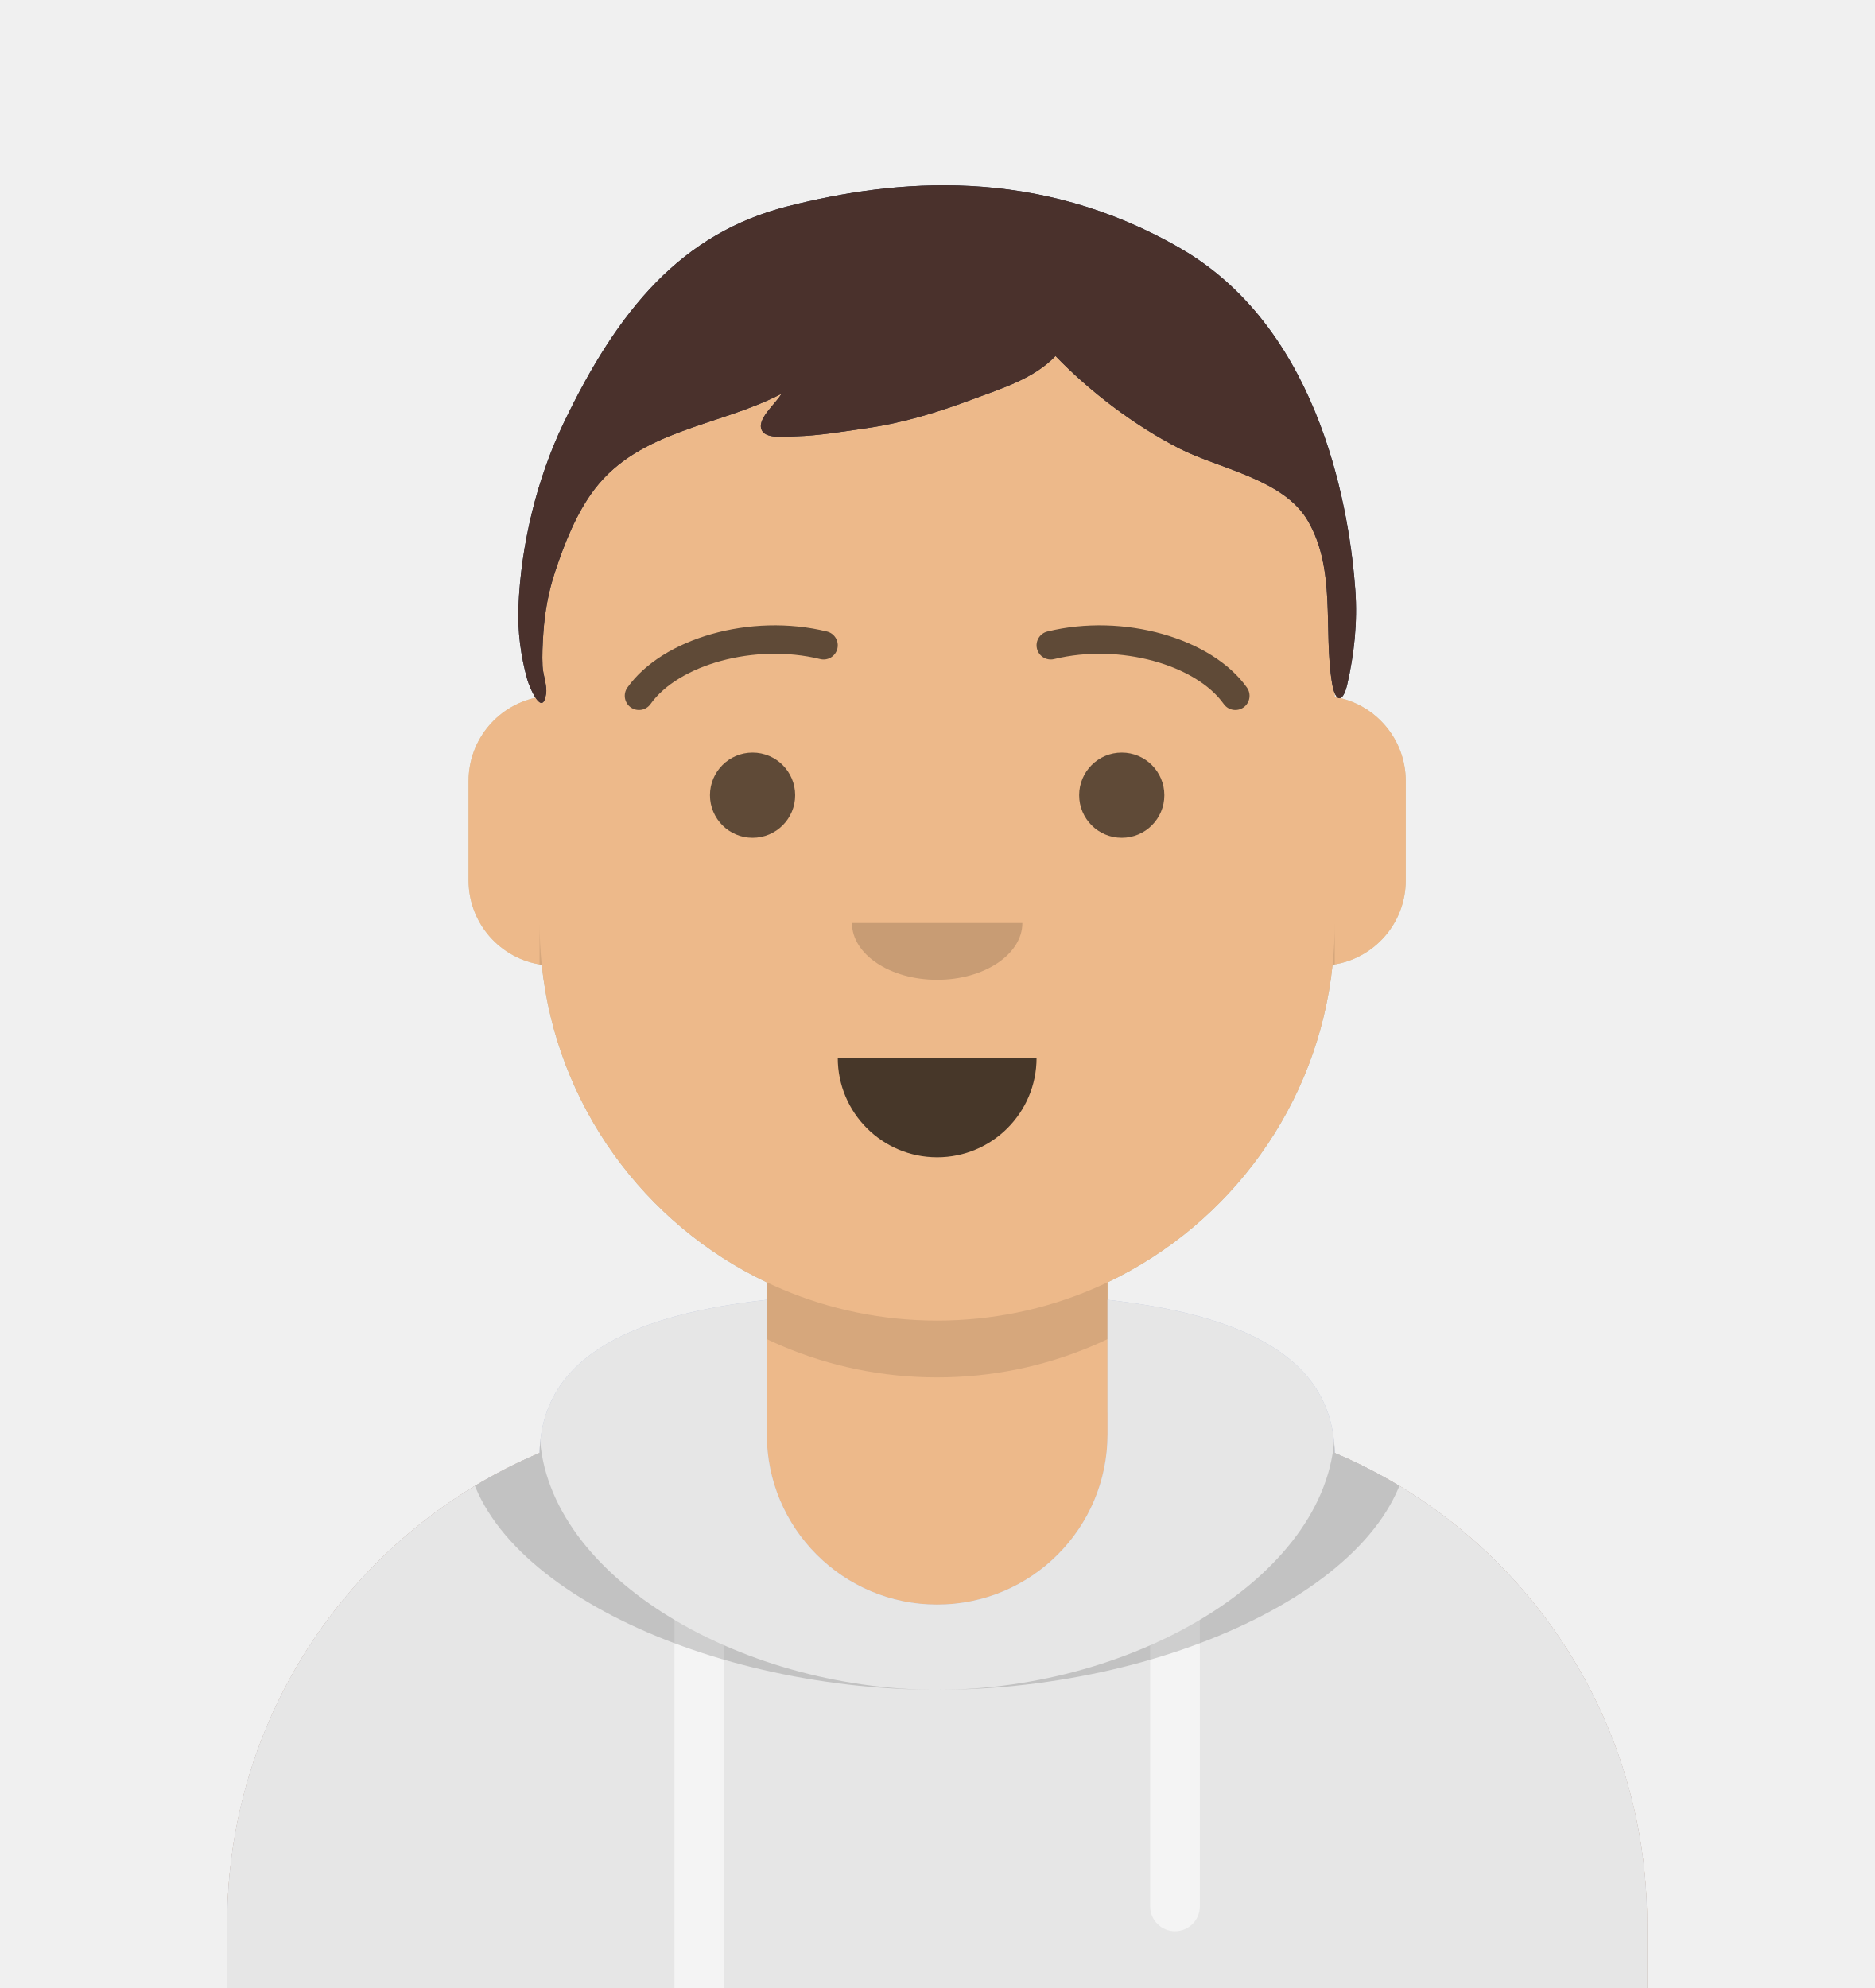
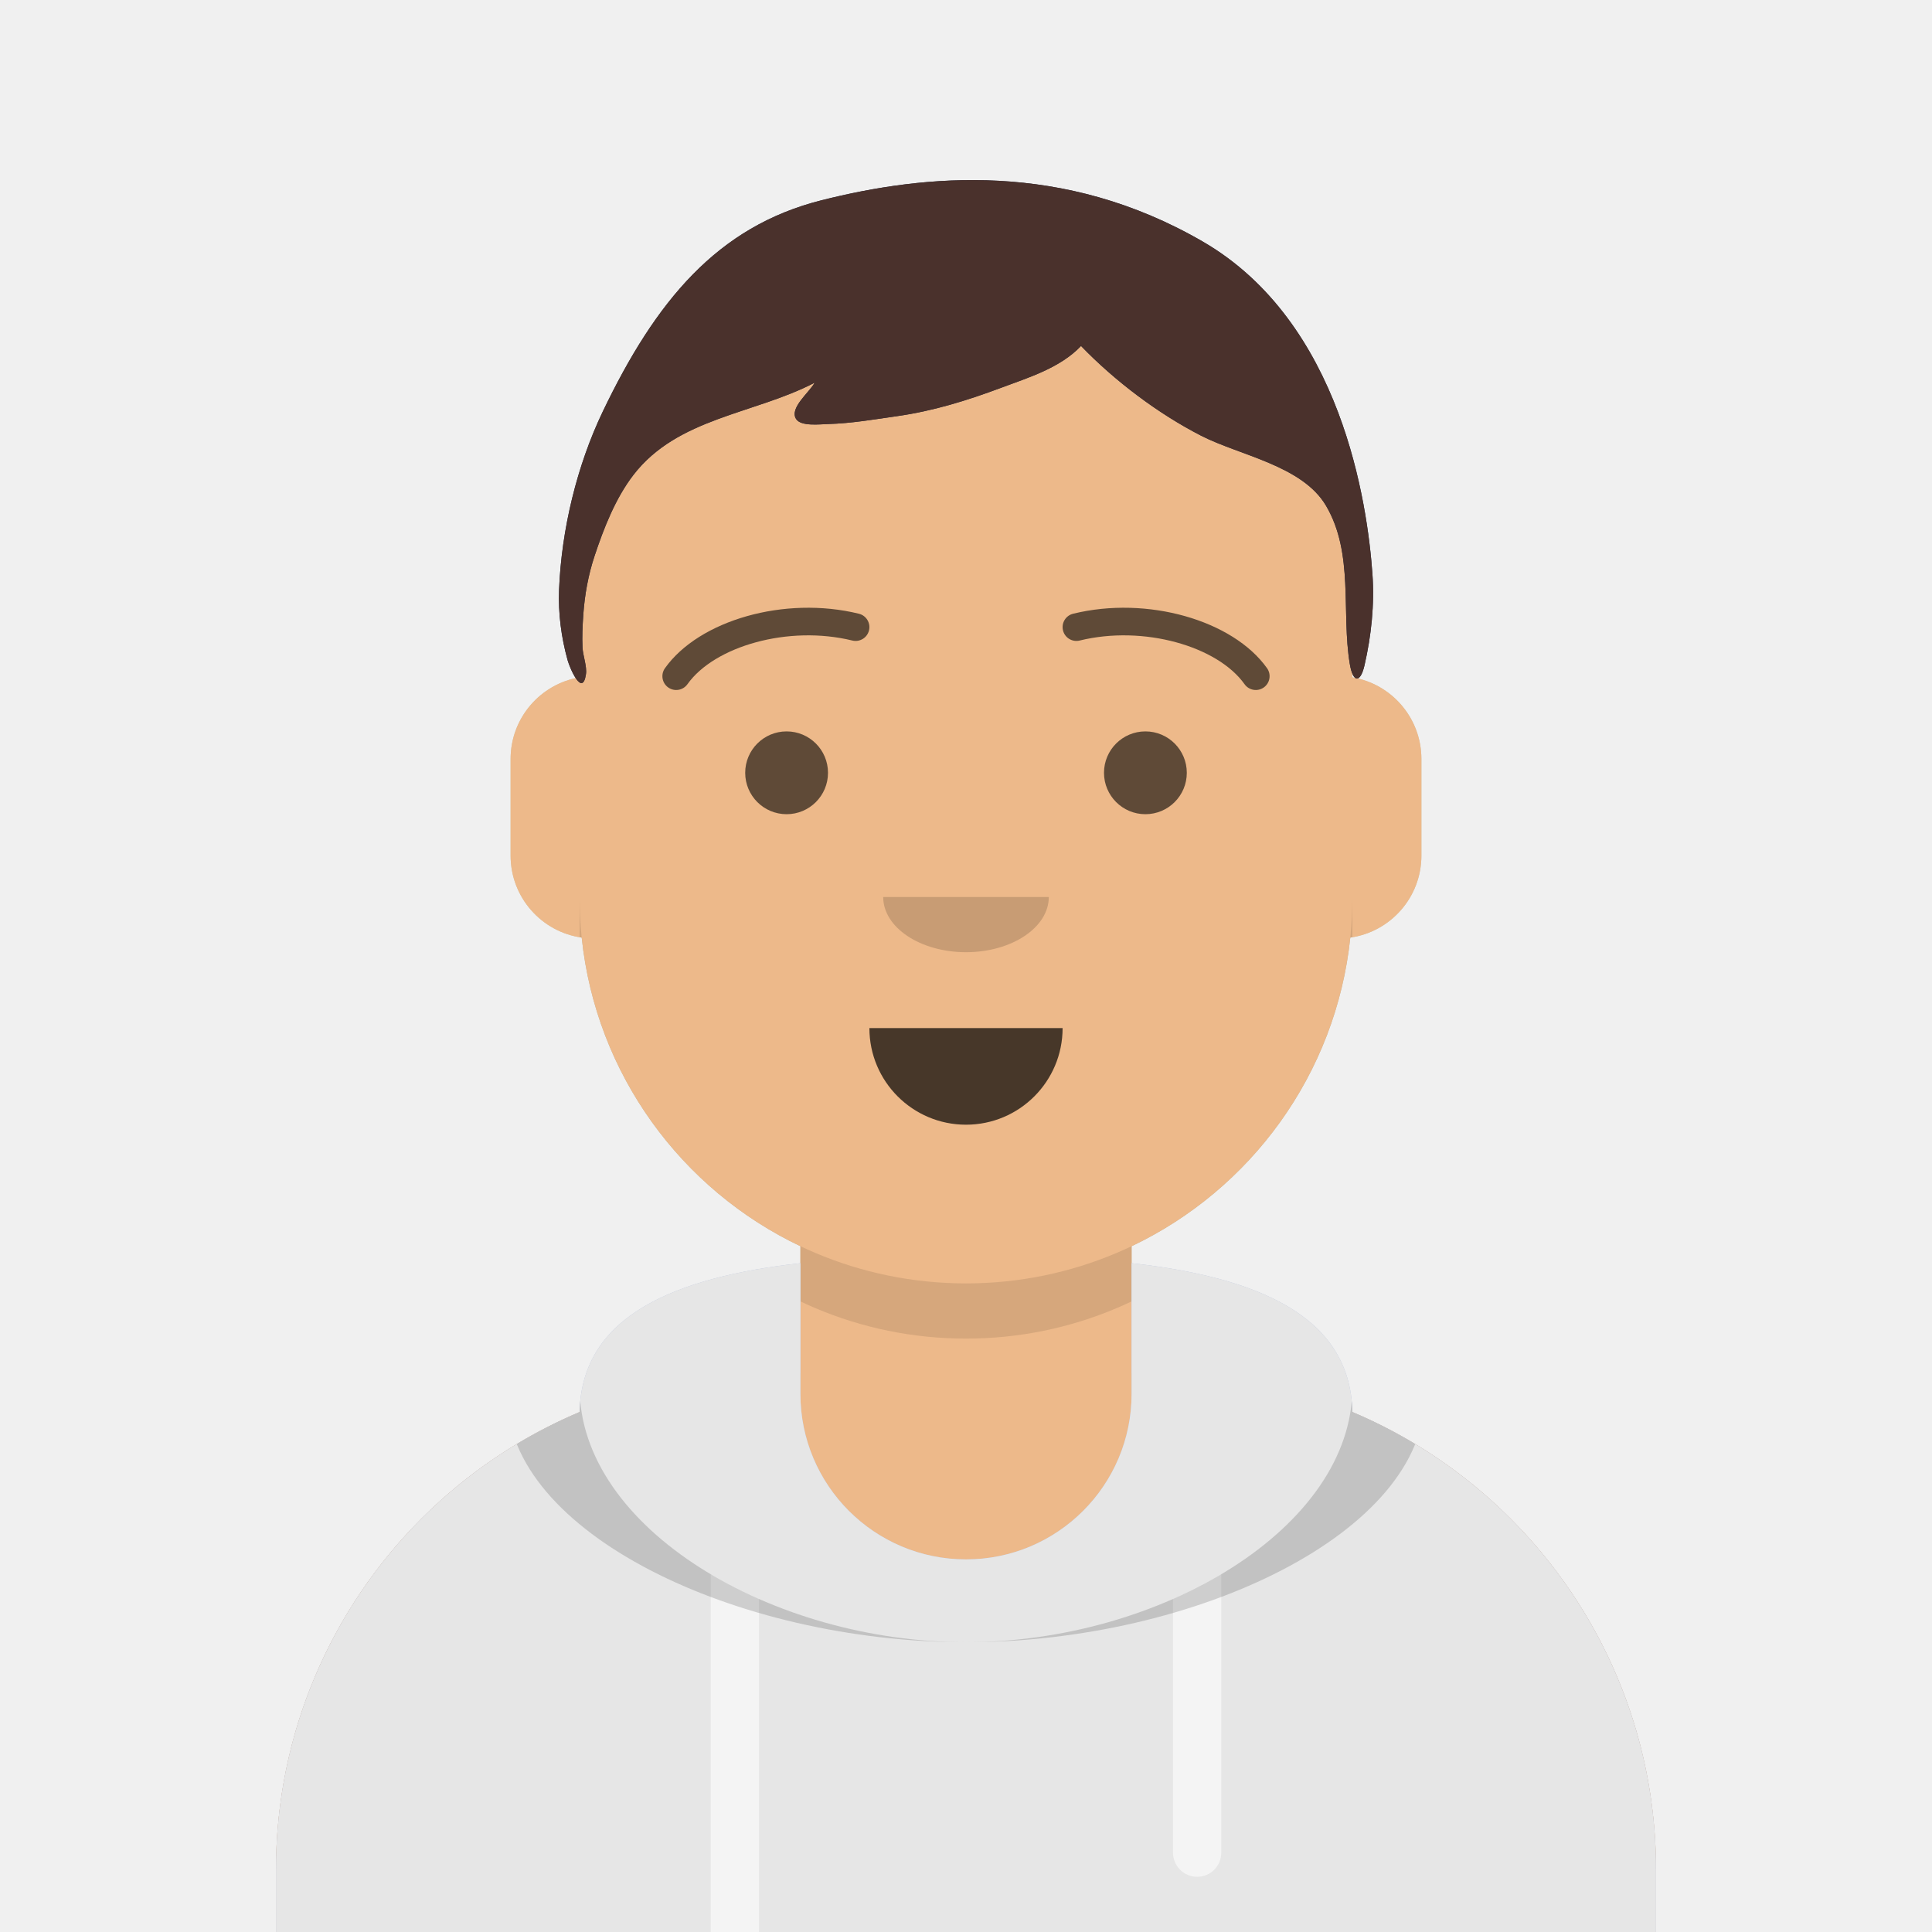
- <svg xmlns="http://www.w3.org/2000/svg" xmlns:xlink="http://www.w3.org/1999/xlink" width="264px" height="280px" viewBox="0 0 264 280" version="1.1">
+ <svg xmlns="http://www.w3.org/2000/svg" xmlns:xlink="http://www.w3.org/1999/xlink" width="40px" height="40px" viewBox="0 0 264 280" version="1.1">
  <defs>
    <circle id="path-1" cx="120" cy="120" r="120" />
    <path d="M12,160 C12,226.274 65.726,280 132,280 C198.274,280 252,226.274 252,160 L264,160 L264,-1.42108547e-14 L-3.19744231e-14,-1.42108547e-14 L-3.19744231e-14,160 L12,160 Z" id="path-3" />
    <path d="M124,144.611 L124,163 L128,163 L128,163 C167.765,163 200,195.235 200,235 L200,244 L0,244 L0,235 C-4.86974701e-15,195.235 32.235,163 72,163 L72,163 L76,163 L76,144.611 C58.763,136.422 46.372,119.687 44.305,99.881 C38.48,99.058 34,94.052 34,88 L34,74 C34,68.054 38.325,63.118 44,62.166 L44,56 L44,56 C44,25.072 69.072,5.68137151e-15 100,0 L100,0 L100,0 C130.928,-5.68137151e-15 156,25.072 156,56 L156,62.166 C161.675,63.118 166,68.054 166,74 L166,88 C166,94.052 161.52,99.058 155.695,99.881 C153.628,119.687 141.237,136.422 124,144.611 Z" id="path-5" />
  </defs>
  <g id="Avataaar" stroke="none" stroke-width="1" fill="none" fill-rule="evenodd">
    <g transform="translate(-825, -1100)" id="Avataaar/Circle">
      <g transform="translate(825, 1100)">
        <g id="Mask" />
        <g id="Avataaar" stroke-width="1" fill-rule="evenodd" mask="url(#mask-4)">
          <g id="Body" transform="translate(32, 36)">
            <mask id="mask-6" fill="white">
              <use xlink:href="#path-5" />
            </mask>
            <use fill="#D0C6AC" xlink:href="#path-5" />
            <g id="Skin/👶🏽-03-Brown" mask="url(#mask-6)" fill="#EDB98A">
              <g transform="translate(-32, 0)" id="Color">
                <rect x="0" y="0" width="264" height="244" />
              </g>
            </g>
            <path d="M156,79 L156,102 C156,132.928 130.928,158 100,158 C69.072,158 44,132.928 44,102 L44,79 L44,94 C44,124.928 69.072,150 100,150 C130.928,150 156,124.928 156,94 L156,79 Z" id="Neck-Shadow" fill-opacity="0.1" fill="#000000" mask="url(#mask-6)" />
          </g>
          <g id="Clothing/Hoodie" transform="translate(0, 170)">
            <defs>
              <path d="M108,13.071 C90.081,15.076 76.28,20.552 76.004,34.645 C50.146,45.568 32,71.165 32,100.999 L32,100.999 L32,110 L232,110 L232,100.999 C232,71.165 213.854,45.568 187.996,34.645 C187.72,20.552 173.919,15.076 156,13.071 L156,32 L156,32 C156,45.255 145.255,56 132,56 L132,56 C118.745,56 108,45.255 108,32 L108,13.071 Z" id="react-path-17" />
            </defs>
            <mask id="react-mask-18" fill="white">
              <use xlink:href="#react-path-17" />
            </mask>
            <use id="Hoodie" fill="#B7C1DB" fill-rule="evenodd" xlink:href="#react-path-17" />
            <g id="Color/Palette/Gray-01" mask="url(#react-mask-18)" fill-rule="evenodd" fill="#E6E6E6">
              <rect id="🖍Color" x="0" y="0" width="264" height="110" />
            </g>
            <path d="M102,61.739 L102,110 L95,110 L95,58.15 C97.204,59.46 99.547,60.661 102,61.739 Z M169,58.15 L169,98.5 C169,100.433 167.433,102 165.5,102 C163.567,102 162,100.433 162,98.5 L162,61.739 C164.453,60.661 166.796,59.46 169,58.15 Z" id="Straps" fill="#F4F4F4" fill-rule="evenodd" mask="url(#react-mask-18)" />
            <path d="M90.96,12.724 C75.909,15.571 65.5,21.243 65.5,32.308 C65.5,52.02 98.538,68 132,68 C165.462,68 198.5,52.02 198.5,32.308 C198.5,21.243 188.091,15.571 173.04,12.724 C182.125,16.074 188,21.706 188,31.077 C188,51.469 160.179,68 132,68 C103.821,68 76,51.469 76,31.077 C76,21.706 81.875,16.074 90.96,12.724 Z" id="Shadow" fill-opacity="0.16" fill="#000000" fill-rule="evenodd" mask="url(#react-mask-18)" />
          </g>
          <g id="Face" transform="translate(76, 82)" fill="#000000">
            <g id="Mouth/Default" transform="translate(2, 52)" fill-opacity="0.7">
              <path d="M40,15 C40,22.732 46.268,29 54,29 L54,29 C61.732,29 68,22.732 68,15" id="Mouth" />
            </g>
            <g id="Nose/Default" transform="translate(28, 40)" fill-opacity="0.16">
              <path d="M16,8 C16,12.418 21.373,16 28,16 L28,16 C34.627,16 40,12.418 40,8" id="Nose" />
            </g>
            <g id="Eyes/Default-😀" transform="translate(0, 8)" fill-opacity="0.6">
              <circle id="Eye" cx="30" cy="22" r="6" />
              <circle id="Eye" cx="82" cy="22" r="6" />
            </g>
            <g id="Eyebrow/Outline/Default" fill-opacity="0.6">
              <g id="I-Browse" transform="translate(12, 6)">
                <path d="M3.63,11.159 C7.545,5.65 18.278,2.561 27.523,4.831 C28.596,5.095 29.679,4.439 29.942,3.366 C30.206,2.293 29.55,1.21 28.477,0.947 C17.74,-1.69 5.312,1.887 0.37,8.841 C-0.27,9.742 -0.059,10.99 0.841,11.63 C1.742,12.27 2.99,12.059 3.63,11.159 Z" id="Eyebrow" fill-rule="nonzero" />
                <path d="M61.63,11.159 C65.545,5.65 76.278,2.561 85.523,4.831 C86.596,5.095 87.679,4.439 87.942,3.366 C88.206,2.293 87.55,1.21 86.477,0.947 C75.74,-1.69 63.312,1.887 58.37,8.841 C57.73,9.742 57.941,10.99 58.841,11.63 C59.742,12.27 60.99,12.059 61.63,11.159 Z" id="Eyebrow" fill-rule="nonzero" transform="translate(73.00015, 6.039198) scale(-1, 1) translate(-73.00015, -6.039198) " />
              </g>
            </g>
          </g>
          <g id="Top" stroke-width="1" fill-rule="evenodd">
            <defs>
              <rect id="react-path-16" x="0" y="0" width="264" height="280" />
              <path d="M167.309,35.006 C147.121,23.307 127.129,25.222 112.037,29.03 C96.945,32.838 88.017,43.651 80.357,59.648 C76.596,67.503 74.366,76.791 74.023,85.481 C73.888,88.893 74.348,92.415 75.268,95.7 C75.605,96.906 77.423,101.087 77.922,97.709 C78.089,96.584 77.48,95.033 77.422,93.838 C77.344,92.269 77.427,90.681 77.534,89.115 C77.734,86.187 78.256,83.315 79.185,80.525 C80.512,76.537 82.201,72.213 84.787,68.848 C91.188,60.521 102.269,60.046 111.066,55.464 C110.303,56.869 107.36,59.143 108.379,60.727 C109.084,61.821 111.749,61.489 113.022,61.454 C116.371,61.362 119.735,60.78 123.043,60.307 C128.256,59.562 133.141,58.052 138.047,56.218 C142.063,54.716 146.65,53.326 149.669,50.14 C154.54,55.188 160.81,59.935 167.07,63.143 C172.688,66.022 181.749,67.461 185.183,73.301 C189.248,80.215 187.378,88.707 188.619,96.201 C189.091,99.05 190.164,98.987 190.751,96.438 C191.748,92.108 192.219,87.61 191.902,83.159 C191.184,73.111 187.497,46.706 167.309,35.006 Z" id="react-path-15" />
              <filter x="-0.8%" y="-2.0%" width="101.5%" height="108.0%" filterUnits="objectBoundingBox" id="react-filter-12">
                <feOffset dx="0" dy="2" in="SourceAlpha" result="shadowOffsetOuter1" />
                <feColorMatrix values="0 0 0 0 0   0 0 0 0 0   0 0 0 0 0  0 0 0 0.16 0" type="matrix" in="shadowOffsetOuter1" result="shadowMatrixOuter1" />
                <feMerge>
                  <feMergeNode in="shadowMatrixOuter1" />
                  <feMergeNode in="SourceGraphic" />
                </feMerge>
              </filter>
            </defs>
            <mask id="react-mask-14" fill="white">
              <use xlink:href="#react-path-16" />
            </mask>
            <g id="Mask" />
            <g id="Top/Short-Hair/Short-Round" mask="url(#react-mask-14)">
              <g transform="translate(-1, 0)">
                <mask id="react-mask-13" fill="white">
                  <use xlink:href="#react-path-15" />
                </mask>
                <use id="Short-Hair" stroke="none" fill="#28354B" fill-rule="evenodd" xlink:href="#react-path-15" />
                <g id="Skin/👶🏽-03-Brown" mask="url(#react-mask-13)" fill="#4A312C">
                  <g transform="translate(0, 0) " id="Color">
                    <rect x="0" y="0" width="264" height="280" />
                  </g>
                </g>
              </g>
            </g>
          </g>
        </g>
      </g>
    </g>
  </g>
</svg>
